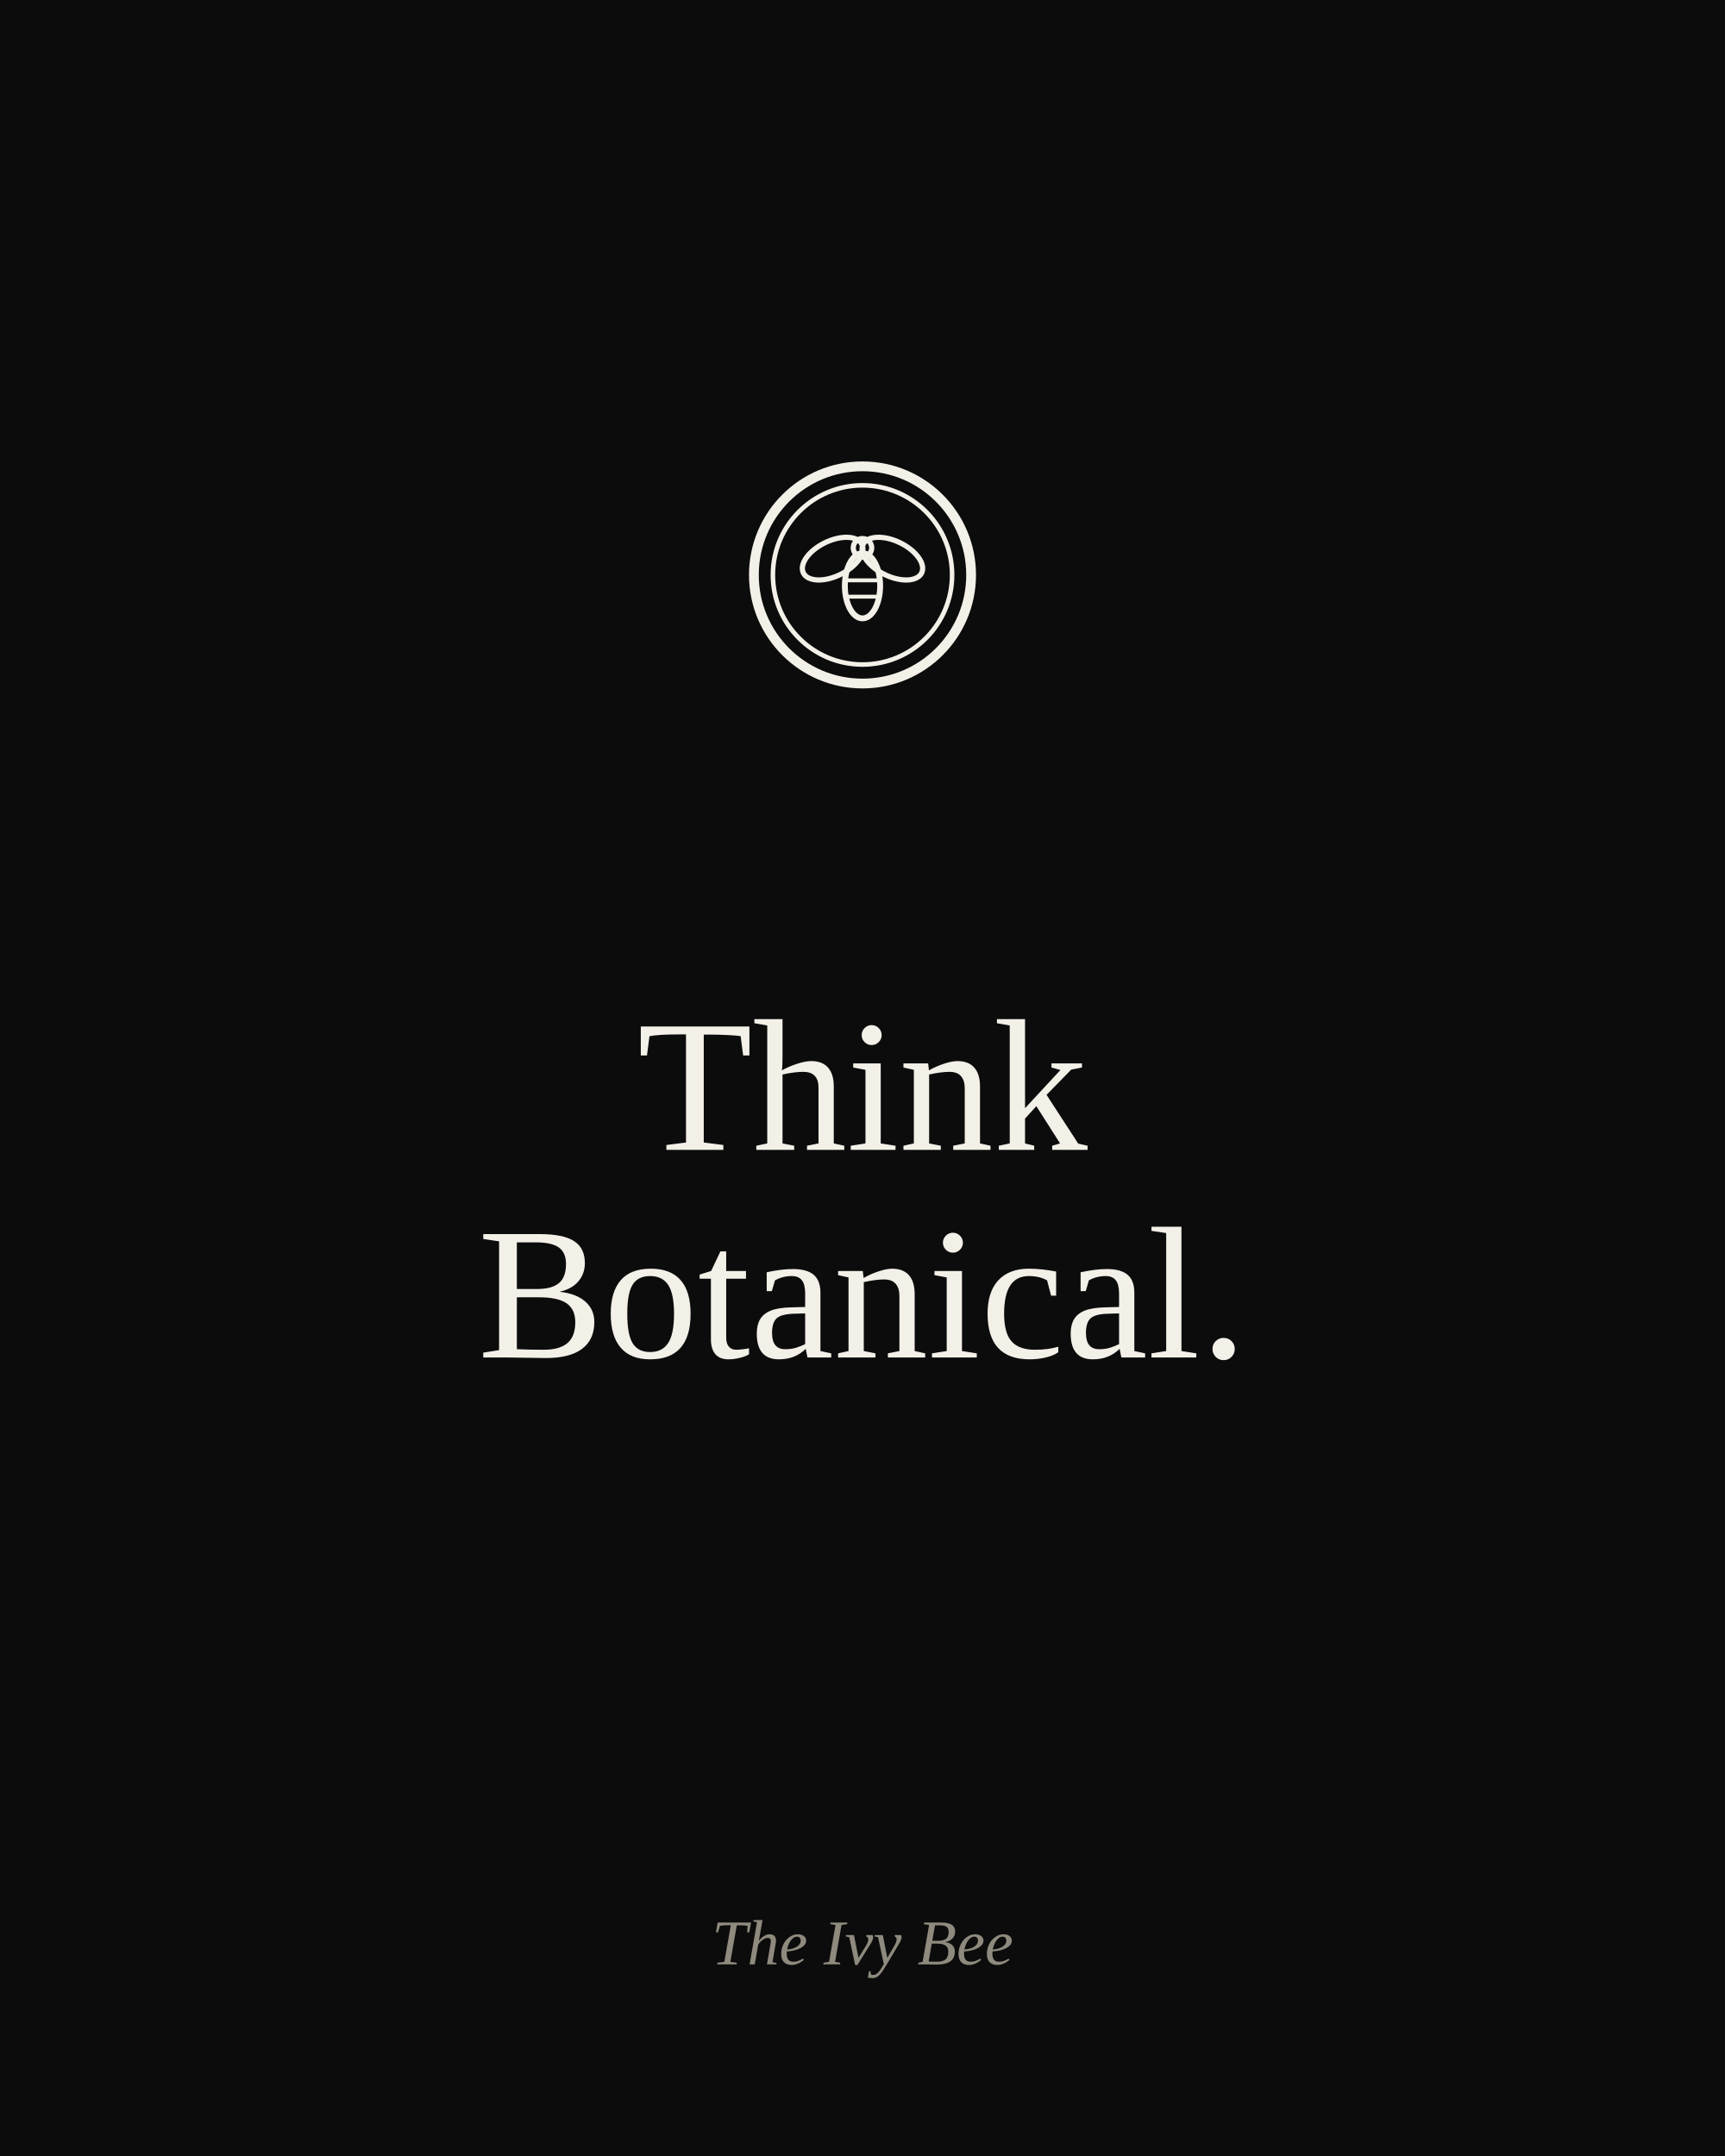
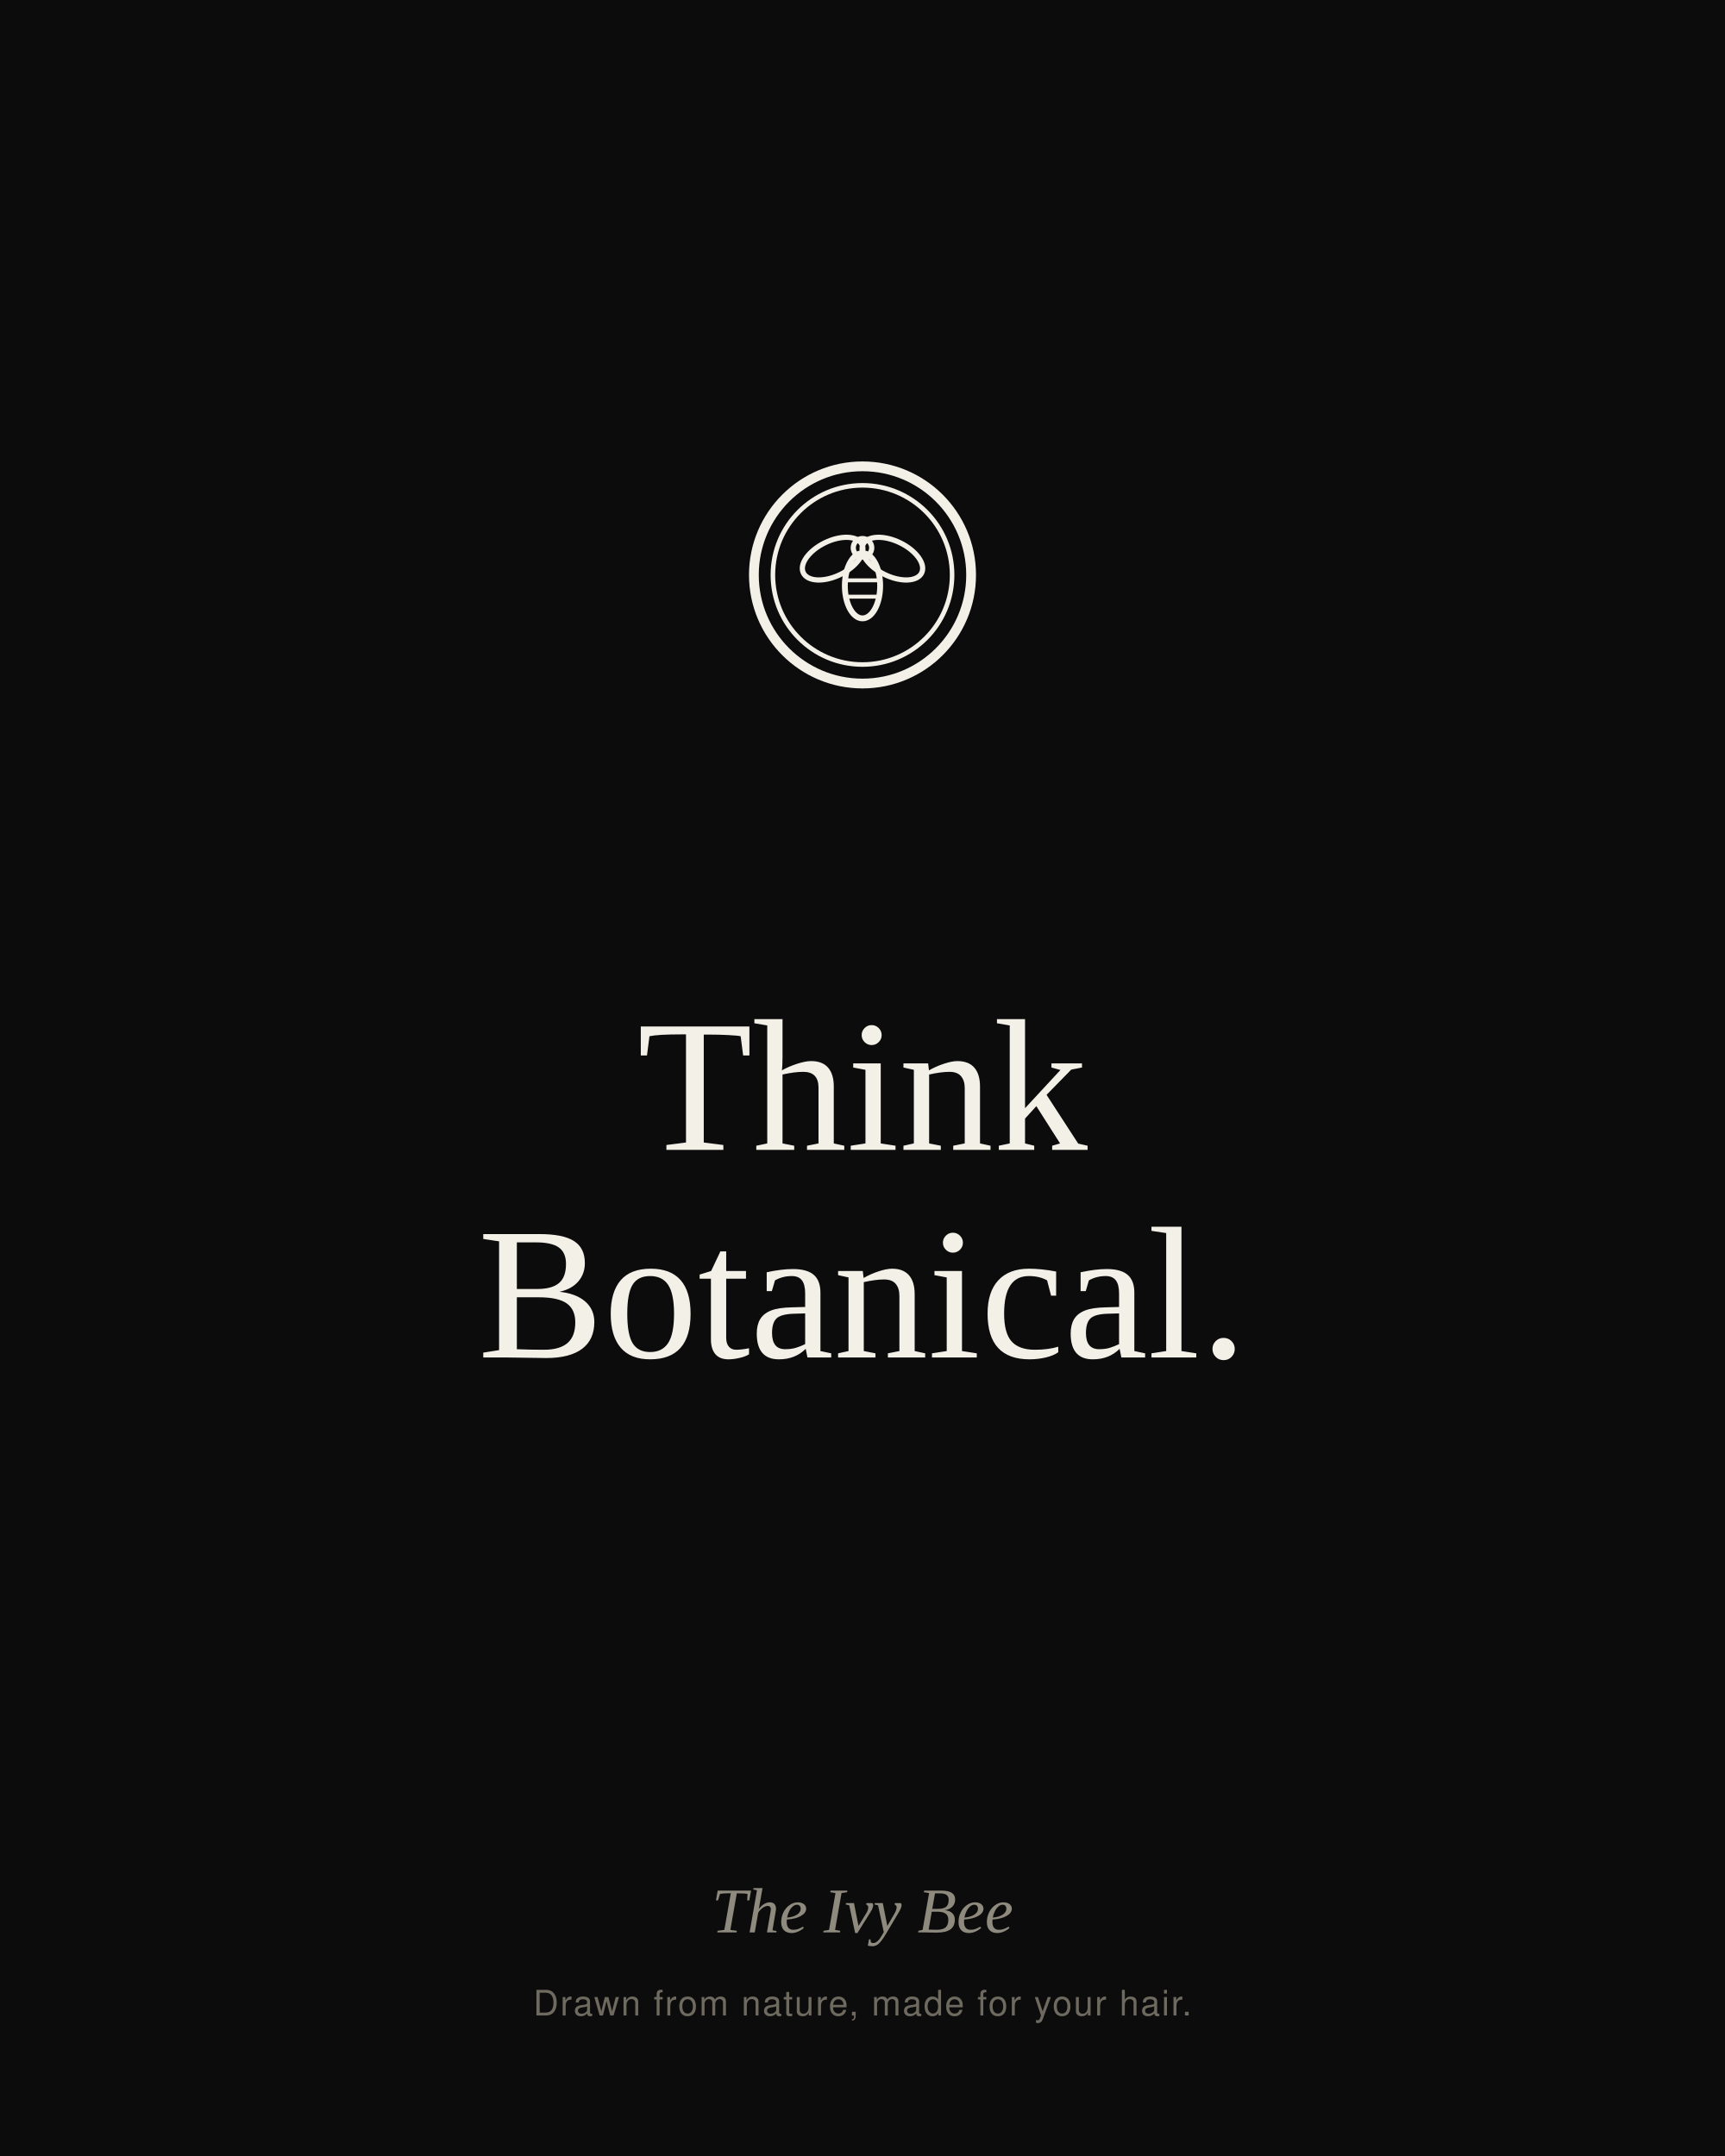
<svg xmlns="http://www.w3.org/2000/svg" viewBox="0 0 1080 1350" width="1080" height="1350">
  <rect width="1080" height="1350" fill="#0c0c0c" />
  <g transform="translate(540 360) scale(1.7)" fill="none" stroke="#f3f0e8" stroke-linecap="round">
    <circle r="40" stroke-width="3.6" />
    <circle r="33" stroke-width="1.68" />
    <ellipse cx="-11" cy="-6" rx="12" ry="6.5" stroke-width="1.92" transform="rotate(-26 -11 -6)" />
    <ellipse cx="11" cy="-6" rx="12" ry="6.5" stroke-width="1.92" transform="rotate(26 11 -6)" />
    <ellipse cx="0" cy="4" rx="6.5" ry="12" stroke-width="2.16" />
    <circle cx="0" cy="-10" r="3.4" stroke-width="1.92" />
    <line x1="-6" y1="2" x2="6" y2="2" stroke-width="1.44" />
    <line x1="-5" y1="8" x2="5" y2="8" stroke-width="1.44" />
  </g>
  <text x="540" y="720" text-anchor="middle" font-family="Georgia, 'Times New Roman', serif" font-size="118" fill="#f3f0e8">Think</text>
  <text x="540" y="850" text-anchor="middle" font-family="Georgia, 'Times New Roman', serif" font-size="118" fill="#f3f0e8">Botanical.</text>
-   <text x="540" y="1230" text-anchor="middle" font-family="Georgia, 'Times New Roman', serif" font-style="italic" font-size="40" fill="#8f8a7e">The Ivy Bee</text>
+   <text x="540" y="1210" text-anchor="middle" font-family="Georgia, 'Times New Roman', serif" font-style="italic" font-size="40" fill="#8f8a7e">The Ivy Bee</text>
+   <text x="540" y="1262" text-anchor="middle" font-family="Helvetica, Arial, sans-serif" font-size="22" letter-spacing="1" fill="#6f6a5f">Drawn from nature, made for your hair.</text>
</svg>
